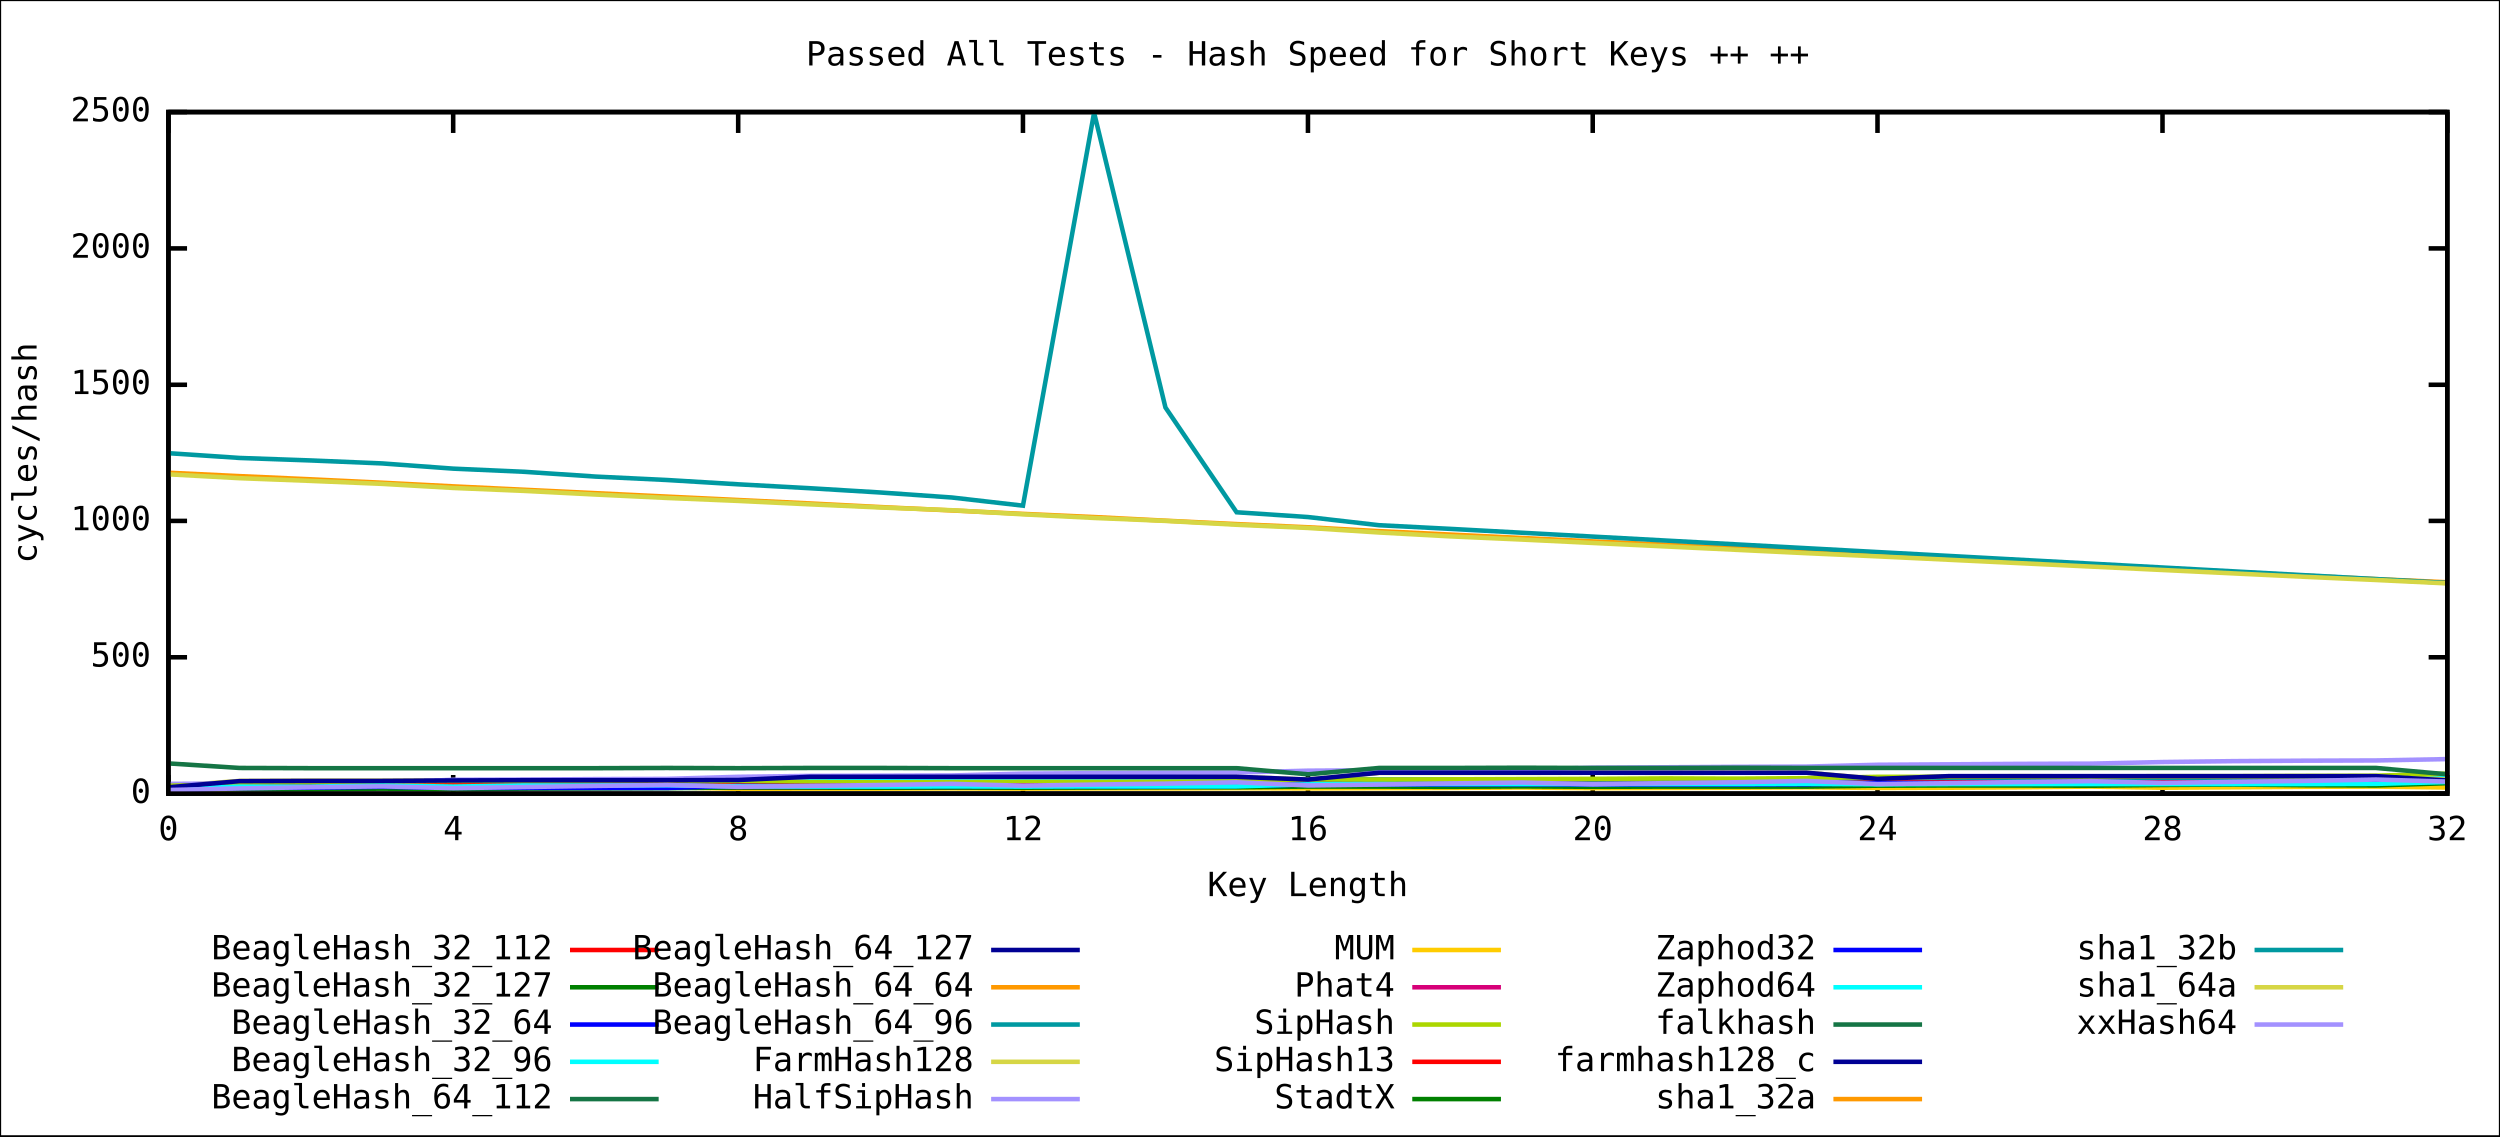
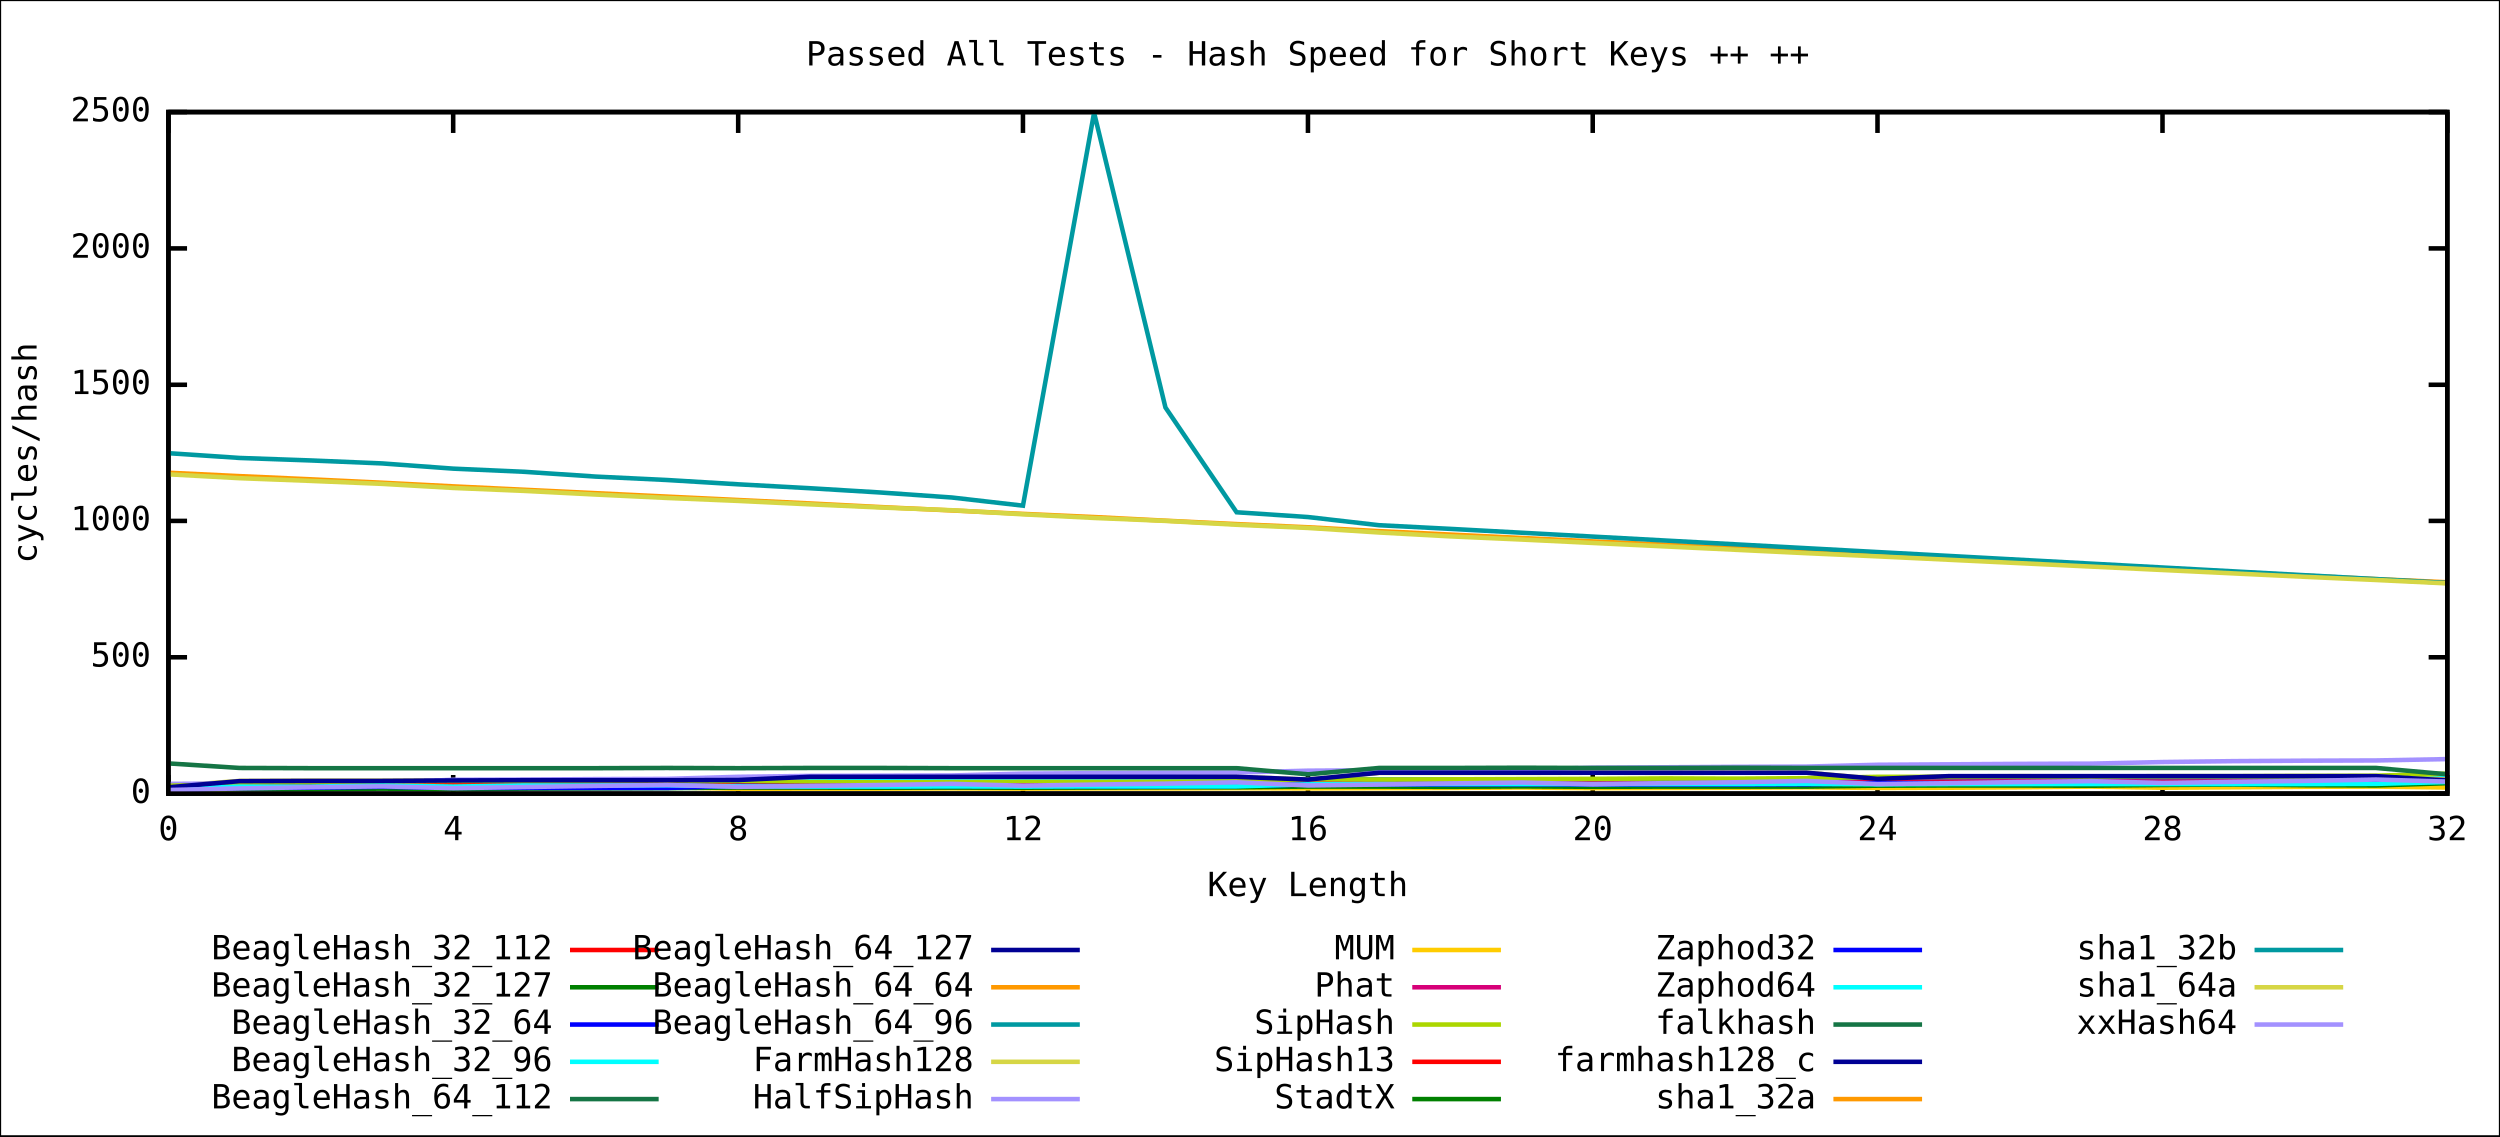
<svg xmlns="http://www.w3.org/2000/svg" xmlns:xlink="http://www.w3.org/1999/xlink" width="1100" height="500" viewBox="0 0 1100 500">
  <rect x="0" y="0" width="1100" height="500" fill="#ffffff" stroke="black" stroke-width="1" />
  <g id="gnuplot_canvas">
    <defs>
      <circle id="gpDot" r="0.5" stroke-width="0.5" />
      <path id="gpPt0" stroke-width="0.244" stroke="currentColor" d="M-1,0 h2 M0,-1 v2" />
      <path id="gpPt1" stroke-width="0.244" stroke="currentColor" d="M-1,-1 L1,1 M1,-1 L-1,1" />
      <path id="gpPt2" stroke-width="0.244" stroke="currentColor" d="M-1,0 L1,0 M0,-1 L0,1 M-1,-1 L1,1 M-1,1 L1,-1" />
      <rect id="gpPt3" stroke-width="0.244" stroke="currentColor" x="-1" y="-1" width="2" height="2" />
      <rect id="gpPt4" stroke-width="0.244" stroke="currentColor" fill="currentColor" x="-1" y="-1" width="2" height="2" />
      <circle id="gpPt5" stroke-width="0.244" stroke="currentColor" cx="0" cy="0" r="1" />
      <use xlink:href="#gpPt5" id="gpPt6" fill="currentColor" stroke="none" />
      <path id="gpPt7" stroke-width="0.244" stroke="currentColor" d="M0,-1.33 L-1.33,0.67 L1.33,0.67 z" />
      <use xlink:href="#gpPt7" id="gpPt8" fill="currentColor" stroke="none" />
      <use xlink:href="#gpPt7" id="gpPt9" stroke="currentColor" transform="rotate(180)" />
      <use xlink:href="#gpPt9" id="gpPt10" fill="currentColor" stroke="none" />
      <use xlink:href="#gpPt3" id="gpPt11" stroke="currentColor" transform="rotate(45)" />
      <use xlink:href="#gpPt11" id="gpPt12" fill="currentColor" stroke="none" />
    </defs>
    <g style="fill:none; color:white; stroke:currentColor; stroke-width:2.00; stroke-linecap:butt; stroke-linejoin:miter">
</g>
    <g style="fill:none; color:black; stroke:currentColor; stroke-width:2.00; stroke-linecap:butt; stroke-linejoin:miter">
      <path stroke="black" d="M74.1,349.2 L82.3,349.2 M1076.8,349.2 L1068.6,349.2  h0.01" />
      <g transform="translate(66.4,353.3)" style="stroke:none; fill:black; font-family:mono; font-size:11.00pt; text-anchor:end">
        <text> 0</text>
      </g>
      <path stroke="black" d="M74.1,289.2 L82.3,289.2 M1076.8,289.2 L1068.6,289.2  h0.01" />
      <g transform="translate(66.4,293.3)" style="stroke:none; fill:black; font-family:mono; font-size:11.00pt; text-anchor:end">
        <text> 500</text>
      </g>
      <path stroke="black" d="M74.1,229.2 L82.3,229.2 M1076.8,229.2 L1068.6,229.2  h0.01" />
      <g transform="translate(66.4,233.3)" style="stroke:none; fill:black; font-family:mono; font-size:11.00pt; text-anchor:end">
        <text> 1000</text>
      </g>
      <path stroke="black" d="M74.1,169.3 L82.3,169.3 M1076.8,169.3 L1068.6,169.3  h0.01" />
      <g transform="translate(66.4,173.4)" style="stroke:none; fill:black; font-family:mono; font-size:11.00pt; text-anchor:end">
        <text> 1500</text>
      </g>
      <path stroke="black" d="M74.1,109.3 L82.3,109.3 M1076.8,109.3 L1068.6,109.3  h0.01" />
      <g transform="translate(66.4,113.4)" style="stroke:none; fill:black; font-family:mono; font-size:11.00pt; text-anchor:end">
        <text> 2000</text>
      </g>
      <path stroke="black" d="M74.1,49.3 L82.3,49.3 M1076.8,49.3 L1068.6,49.3  h0.01" />
      <g transform="translate(66.4,53.4)" style="stroke:none; fill:black; font-family:mono; font-size:11.00pt; text-anchor:end">
        <text> 2500</text>
      </g>
      <path stroke="black" d="M74.1,349.2 L74.1,341.0 M74.1,49.3 L74.1,57.5  h0.01" />
      <g transform="translate(74.1,369.7)" style="stroke:none; fill:black; font-family:mono; font-size:11.00pt; text-anchor:middle">
        <text> 0</text>
      </g>
      <path stroke="black" d="M199.4,349.2 L199.4,341.0 M199.4,49.3 L199.4,57.5  h0.01" />
      <g transform="translate(199.4,369.7)" style="stroke:none; fill:black; font-family:mono; font-size:11.00pt; text-anchor:middle">
        <text> 4</text>
      </g>
      <path stroke="black" d="M324.8,349.2 L324.8,341.0 M324.8,49.3 L324.8,57.5  h0.01" />
      <g transform="translate(324.8,369.7)" style="stroke:none; fill:black; font-family:mono; font-size:11.00pt; text-anchor:middle">
        <text> 8</text>
      </g>
      <path stroke="black" d="M450.1,349.2 L450.1,341.0 M450.1,49.3 L450.1,57.5  h0.01" />
      <g transform="translate(450.1,369.7)" style="stroke:none; fill:black; font-family:mono; font-size:11.00pt; text-anchor:middle">
        <text> 12</text>
      </g>
      <path stroke="black" d="M575.5,349.2 L575.5,341.0 M575.5,49.3 L575.5,57.5  h0.01" />
      <g transform="translate(575.5,369.7)" style="stroke:none; fill:black; font-family:mono; font-size:11.00pt; text-anchor:middle">
        <text> 16</text>
      </g>
      <path stroke="black" d="M700.8,349.2 L700.8,341.0 M700.8,49.3 L700.8,57.5  h0.01" />
      <g transform="translate(700.8,369.7)" style="stroke:none; fill:black; font-family:mono; font-size:11.00pt; text-anchor:middle">
        <text> 20</text>
      </g>
      <path stroke="black" d="M826.1,349.2 L826.1,341.0 M826.1,49.3 L826.1,57.5  h0.01" />
      <g transform="translate(826.1,369.7)" style="stroke:none; fill:black; font-family:mono; font-size:11.00pt; text-anchor:middle">
        <text> 24</text>
      </g>
      <path stroke="black" d="M951.5,349.2 L951.5,341.0 M951.5,49.3 L951.5,57.5  h0.01" />
      <g transform="translate(951.5,369.7)" style="stroke:none; fill:black; font-family:mono; font-size:11.00pt; text-anchor:middle">
        <text> 28</text>
      </g>
      <path stroke="black" d="M1076.8,349.2 L1076.8,341.0 M1076.8,49.3 L1076.8,57.5  h0.01" />
      <g transform="translate(1076.8,369.7)" style="stroke:none; fill:black; font-family:mono; font-size:11.00pt; text-anchor:middle">
        <text> 32</text>
      </g>
      <path stroke="black" d="M74.1,49.3 L74.1,349.2 L1076.8,349.2 L1076.8,49.3 L74.1,49.3 Z  h0.01" />
      <g transform="translate(16.1,199.3) rotate(270)" style="stroke:none; fill:black; font-family:mono; font-size:11.00pt; text-anchor:middle">
        <text>cycles/hash</text>
      </g>
      <g transform="translate(575.4,394.3)" style="stroke:none; fill:black; font-family:mono; font-size:11.00pt; text-anchor:middle">
        <text>Key Length</text>
      </g>
      <g transform="translate(575.4,28.8)" style="stroke:none; fill:black; font-family:mono; font-size:11.00pt; text-anchor:middle">
        <text>Passed All Tests - Hash Speed for Short Keys <a href="Passed_All_Tests.medium.svg">++</a>
          <a href="Passed_All_Tests.long.svg">++</a>
        </text>
      </g>
    </g>
    <g id="BeagleHash_32_112">
      <g style="fill:none; color:red; stroke:currentColor; stroke-width:2.00; stroke-linecap:butt; stroke-linejoin:miter">
        <g visibility="visible">
          <g transform="translate(243.1,422.1)" style="stroke:none; fill:black; font-family:mono; font-size:11.00pt; text-anchor:end">
            <text>BeagleHash_32_112</text>
          </g>
          <path d="M250.8,418.0 L289.8,418.0  h0.01" />
        </g>
        <path d="M74.1,346.8 L105.4,345.2 L136.8,344.9 L168.1,344.8 L199.4,344.6 L230.8,344.6 L262.1,344.6 L293.4,344.6    L324.8,343.4 L356.1,343.4 L387.4,343.4 L418.8,343.5 L450.1,343.5 L481.4,343.4 L512.8,343.6 L544.1,343.5    L575.5,343.1 L606.8,343.1 L638.1,343.1 L669.5,343.2 L700.8,343.2 L732.1,343.2 L763.5,343.2 L794.8,343.1    L826.1,342.5 L857.5,342.4 L888.8,342.4 L920.1,342.4 L951.5,342.3 L982.8,342.4 L1014.1,342.4 L1045.5,342.4    L1076.8,342.1  h0.01" />
      </g>
    </g>
    <g id="BeagleHash_32_127">
      <g style="fill:none; color:green; stroke:currentColor; stroke-width:2.00; stroke-linecap:butt; stroke-linejoin:miter">
        <g visibility="visible">
          <g transform="translate(243.1,438.5)" style="stroke:none; fill:black; font-family:mono; font-size:11.00pt; text-anchor:end">
            <text>BeagleHash_32_127</text>
          </g>
          <path d="M250.8,434.4 L289.8,434.4  h0.01" />
        </g>
        <path d="M74.1,346.8 L105.4,345.3 L136.8,344.9 L168.1,344.8 L199.4,344.6 L230.8,344.6 L262.1,344.6 L293.4,344.6    L324.8,343.5 L356.1,343.4 L387.4,343.5 L418.8,343.5 L450.1,343.5 L481.4,343.5 L512.8,343.6 L544.1,343.6    L575.5,343.2 L606.8,343.1 L638.1,343.1 L669.5,343.2 L700.8,343.2 L732.1,343.1 L763.5,343.1 L794.8,343.2    L826.1,342.3 L857.5,342.4 L888.8,342.4 L920.1,342.5 L951.5,342.4 L982.8,342.4 L1014.1,342.4 L1045.5,342.5    L1076.8,342.1  h0.01" />
      </g>
    </g>
    <g id="BeagleHash_32_64">
      <g style="fill:none; color:blue; stroke:currentColor; stroke-width:2.00; stroke-linecap:butt; stroke-linejoin:miter">
        <g visibility="visible">
          <g transform="translate(243.1,454.9)" style="stroke:none; fill:black; font-family:mono; font-size:11.00pt; text-anchor:end">
            <text>BeagleHash_32_64</text>
          </g>
          <path d="M250.8,450.8 L289.8,450.8  h0.01" />
        </g>
        <path d="M74.1,346.8 L105.4,345.3 L136.8,344.9 L168.1,344.8 L199.4,344.6 L230.8,344.6 L262.1,344.6 L293.4,344.6    L324.8,343.5 L356.1,343.4 L387.4,343.5 L418.8,343.5 L450.1,343.5 L481.4,343.5 L512.8,343.5 L544.1,343.6    L575.5,343.2 L606.8,343.1 L638.1,343.2 L669.5,343.2 L700.8,343.2 L732.1,343.2 L763.5,343.2 L794.8,343.2    L826.1,342.5 L857.5,342.4 L888.8,342.4 L920.1,342.5 L951.5,342.4 L982.8,342.5 L1014.1,342.4 L1045.5,342.5    L1076.8,342.1  h0.01" />
      </g>
    </g>
    <g id="BeagleHash_32_96">
      <g style="fill:none; color:cyan; stroke:currentColor; stroke-width:2.00; stroke-linecap:butt; stroke-linejoin:miter">
        <g visibility="visible">
          <g transform="translate(243.1,471.3)" style="stroke:none; fill:black; font-family:mono; font-size:11.00pt; text-anchor:end">
            <text>BeagleHash_32_96</text>
          </g>
          <path d="M250.8,467.2 L289.8,467.2  h0.01" />
        </g>
        <path d="M74.1,346.8 L105.4,345.4 L136.8,344.9 L168.1,344.8 L199.4,344.6 L230.8,344.6 L262.1,344.6 L293.4,344.6    L324.8,343.5 L356.1,343.4 L387.4,343.4 L418.8,343.5 L450.1,343.5 L481.4,343.5 L512.8,343.5 L544.1,343.6    L575.5,343.2 L606.8,343.1 L638.1,343.1 L669.5,343.2 L700.8,343.2 L732.1,343.2 L763.5,343.2 L794.8,343.2    L826.1,342.4 L857.5,342.4 L888.8,342.4 L920.1,342.4 L951.5,342.4 L982.8,342.5 L1014.1,342.4 L1045.5,342.5    L1076.8,342.1  h0.01" />
      </g>
    </g>
    <g id="BeagleHash_64_112">
      <g style="fill:none; color:#157545; stroke:currentColor; stroke-width:2.00; stroke-linecap:butt; stroke-linejoin:miter">
        <g visibility="visible">
          <g transform="translate(243.1,487.7)" style="stroke:none; fill:black; font-family:mono; font-size:11.00pt; text-anchor:end">
            <text>BeagleHash_64_112</text>
          </g>
          <path d="M250.8,483.6 L289.8,483.6  h0.01" />
        </g>
        <path d="M74.1,346.9 L105.4,345.4 L136.8,345.0 L168.1,344.9 L199.4,344.8 L230.8,344.6 L262.1,344.4 L293.4,344.3    L324.8,344.7 L356.1,344.7 L387.4,344.6 L418.8,344.7 L450.1,344.6 L481.4,344.6 L512.8,344.6 L544.1,344.6    L575.5,344.4 L606.8,344.4 L638.1,344.5 L669.5,344.5 L700.8,344.4 L732.1,344.5 L763.5,344.4 L794.8,344.4    L826.1,343.7 L857.5,343.7 L888.8,343.7 L920.1,343.7 L951.5,343.6 L982.8,343.6 L1014.1,343.7 L1045.5,343.7    L1076.8,343.4  h0.01" />
      </g>
    </g>
    <g id="BeagleHash_64_127">
      <g style="fill:none; color:#000094; stroke:currentColor; stroke-width:2.00; stroke-linecap:butt; stroke-linejoin:miter">
        <g visibility="visible">
          <g transform="translate(428.4,422.1)" style="stroke:none; fill:black; font-family:mono; font-size:11.00pt; text-anchor:end">
            <text>BeagleHash_64_127</text>
          </g>
          <path d="M436.1,418.0 L475.1,418.0  h0.01" />
        </g>
        <path d="M74.1,346.9 L105.4,345.4 L136.8,345.0 L168.1,344.9 L199.4,344.8 L230.8,344.6 L262.1,344.4 L293.4,344.4    L324.8,344.7 L356.1,344.8 L387.4,344.7 L418.8,344.7 L450.1,344.8 L481.4,344.8 L512.8,344.8 L544.1,344.8    L575.5,344.5 L606.8,344.5 L638.1,344.5 L669.5,344.5 L700.8,344.4 L732.1,344.5 L763.5,344.4 L794.8,344.4    L826.1,343.7 L857.5,343.6 L888.8,343.6 L920.1,343.7 L951.5,343.6 L982.8,343.6 L1014.1,343.6 L1045.5,343.7    L1076.8,343.4  h0.01" />
      </g>
    </g>
    <g id="BeagleHash_64_64">
      <g style="fill:none; color:#FF9900; stroke:currentColor; stroke-width:2.00; stroke-linecap:butt; stroke-linejoin:miter">
        <g visibility="visible">
          <g transform="translate(428.4,438.5)" style="stroke:none; fill:black; font-family:mono; font-size:11.00pt; text-anchor:end">
            <text>BeagleHash_64_64</text>
          </g>
          <path d="M436.1,434.4 L475.1,434.4  h0.01" />
        </g>
        <path d="M74.1,346.9 L105.4,345.3 L136.8,345.0 L168.1,344.9 L199.4,344.8 L230.8,344.6 L262.1,344.4 L293.4,344.4    L324.8,344.8 L356.1,344.8 L387.4,344.7 L418.8,344.8 L450.1,344.8 L481.4,344.8 L512.8,344.7 L544.1,344.8    L575.5,344.5 L606.8,344.5 L638.1,344.5 L669.5,344.5 L700.8,344.4 L732.1,344.5 L763.5,344.4 L794.8,344.4    L826.1,343.7 L857.5,343.7 L888.8,343.6 L920.1,343.7 L951.5,343.7 L982.8,343.7 L1014.1,343.7 L1045.5,343.7    L1076.8,343.4  h0.01" />
      </g>
    </g>
    <g id="BeagleHash_64_96">
      <g style="fill:none; color:#0099A1; stroke:currentColor; stroke-width:2.00; stroke-linecap:butt; stroke-linejoin:miter">
        <g visibility="visible">
          <g transform="translate(428.4,454.9)" style="stroke:none; fill:black; font-family:mono; font-size:11.00pt; text-anchor:end">
            <text>BeagleHash_64_96</text>
          </g>
          <path d="M436.1,450.8 L475.1,450.8  h0.01" />
        </g>
        <path d="M74.1,346.9 L105.4,345.4 L136.8,345.0 L168.1,344.9 L199.4,344.8 L230.8,344.6 L262.1,344.4 L293.4,344.4    L324.8,344.8 L356.1,344.8 L387.4,344.8 L418.8,344.8 L450.1,344.8 L481.4,344.7 L512.8,344.8 L544.1,344.8    L575.5,344.4 L606.8,344.5 L638.1,344.5 L669.5,344.5 L700.8,344.4 L732.1,344.5 L763.5,344.3 L794.8,344.4    L826.1,343.7 L857.5,343.7 L888.8,343.7 L920.1,343.7 L951.5,343.6 L982.8,343.7 L1014.1,343.7 L1045.5,343.6    L1076.8,343.4  h0.01" />
      </g>
    </g>
    <g id="FarmHash128">
      <g style="fill:none; color:#D6D645; stroke:currentColor; stroke-width:2.00; stroke-linecap:butt; stroke-linejoin:miter">
        <g visibility="visible">
          <g transform="translate(428.4,471.3)" style="stroke:none; fill:black; font-family:mono; font-size:11.00pt; text-anchor:end">
            <text>FarmHash128</text>
          </g>
          <path d="M436.1,467.2 L475.1,467.2  h0.01" />
        </g>
        <path d="M74.1,346.0 L105.4,343.6 L136.8,343.5 L168.1,343.5 L199.4,343.4 L230.8,343.3 L262.1,343.3 L293.4,343.3    L324.8,343.2 L356.1,341.8 L387.4,341.7 L418.8,341.8 L450.1,341.7 L481.4,341.8 L512.8,341.7 L544.1,341.8    L575.5,343.0 L606.8,340.1 L638.1,340.1 L669.5,340.1 L700.8,340.0 L732.1,340.1 L763.5,340.0 L794.8,340.0    L826.1,342.7 L857.5,341.6 L888.8,341.5 L920.1,341.6 L951.5,341.6 L982.8,341.6 L1014.1,341.6 L1045.5,341.6    L1076.8,343.0  h0.01" />
      </g>
    </g>
    <g id="HalfSipHash">
      <g style="fill:none; color:#A391FF; stroke:currentColor; stroke-width:2.00; stroke-linecap:butt; stroke-linejoin:miter">
        <g visibility="visible">
          <g transform="translate(428.4,487.7)" style="stroke:none; fill:black; font-family:mono; font-size:11.00pt; text-anchor:end">
            <text>HalfSipHash</text>
          </g>
          <path d="M436.1,483.6 L475.1,483.6  h0.01" />
        </g>
        <path d="M74.1,344.9 L105.4,344.7 L136.8,344.4 L168.1,344.4 L199.4,343.1 L230.8,343.0 L262.1,342.8 L293.4,342.7    L324.8,341.8 L356.1,341.4 L387.4,341.3 L418.8,341.2 L450.1,340.4 L481.4,340.2 L512.8,340.0 L544.1,339.9    L575.5,339.1 L606.8,338.9 L638.1,338.8 L669.5,338.6 L700.8,337.8 L732.1,337.6 L763.5,337.4 L794.8,337.3    L826.1,336.5 L857.5,336.3 L888.8,336.1 L920.1,336.0 L951.5,335.3 L982.8,334.9 L1014.1,334.7 L1045.5,334.6    L1076.8,334.0  h0.01" />
      </g>
    </g>
    <g id="MUM">
      <g style="fill:none; color:#FFCC00; stroke:currentColor; stroke-width:2.00; stroke-linecap:butt; stroke-linejoin:miter">
        <g visibility="visible">
          <g transform="translate(613.7,422.1)" style="stroke:none; fill:black; font-family:mono; font-size:11.00pt; text-anchor:end">
            <text>MUM</text>
          </g>
          <path d="M621.4,418.0 L660.4,418.0  h0.01" />
        </g>
        <path d="M74.1,347.9 L105.4,347.1 L136.8,346.6 L168.1,346.6 L199.4,347.2 L230.8,346.7 L262.1,346.6 L293.4,346.4    L324.8,347.1 L356.1,347.0 L387.4,347.0 L418.8,346.9 L450.1,347.0 L481.4,346.9 L512.8,346.9 L544.1,346.8    L575.5,346.9 L606.8,346.8 L638.1,346.7 L669.5,346.5 L700.8,346.8 L732.1,346.7 L763.5,346.6 L794.8,346.4    L826.1,346.7 L857.5,346.6 L888.8,346.4 L920.1,346.1 L951.5,346.6 L982.8,346.4 L1014.1,346.2 L1045.5,346.1    L1076.8,346.5  h0.01" />
      </g>
    </g>
-     <g id="Phat4">
+     <g id="Phat">
      <g style="fill:none; color:#D60078; stroke:currentColor; stroke-width:2.00; stroke-linecap:butt; stroke-linejoin:miter">
        <g visibility="visible">
          <g transform="translate(613.7,438.5)" style="stroke:none; fill:black; font-family:mono; font-size:11.00pt; text-anchor:end">
-             <text>Phat4</text>
+             <text>Phat</text>
          </g>
          <path d="M621.4,434.4 L660.4,434.4  h0.01" />
        </g>
-         <path d="M74.1,347.5 L105.4,347.0 L136.8,346.8 L168.1,346.7 L199.4,346.7 L230.8,346.6 L262.1,346.6 L293.4,346.6    L324.8,346.6 L356.1,346.5 L387.4,346.6 L418.8,346.5 L450.1,346.4 L481.4,345.5 L512.8,345.3 L544.1,345.3    L575.5,345.0 L606.8,345.0 L638.1,344.8 L669.5,344.7 L700.8,345.0 L732.1,345.0 L763.5,344.9 L794.8,344.7    L826.1,344.4 L857.5,344.3 L888.8,344.2 L920.1,344.1 L951.5,344.3 L982.8,344.2 L1014.1,344.2 L1045.5,344.1    L1076.8,343.4  h0.01" />
+         <path d="M74.1,347.3 L105.4,346.9 L136.8,346.7 L168.1,346.6 L199.4,346.4 L230.8,346.5 L262.1,346.4 L293.4,346.4    L324.8,346.3 L356.1,346.3 L387.4,346.3 L418.8,346.3 L450.1,346.3 L481.4,345.2 L512.8,345.1 L544.1,345.0    L575.5,344.6 L606.8,344.6 L638.1,344.5 L669.5,344.5 L700.8,344.6 L732.1,344.6 L763.5,344.5 L794.8,344.4    L826.1,344.0 L857.5,343.9 L888.8,343.8 L920.1,343.7 L951.5,343.9 L982.8,343.8 L1014.1,343.8 L1045.5,343.7    L1076.8,343.2  h0.01" />
      </g>
    </g>
    <g id="SipHash">
      <g style="fill:none; color:#ABD600; stroke:currentColor; stroke-width:2.00; stroke-linecap:butt; stroke-linejoin:miter">
        <g visibility="visible">
          <g transform="translate(613.7,454.9)" style="stroke:none; fill:black; font-family:mono; font-size:11.00pt; text-anchor:end">
            <text>SipHash</text>
          </g>
          <path d="M621.4,450.8 L660.4,450.8  h0.01" />
        </g>
        <path d="M74.1,345.7 L105.4,345.2 L136.8,344.8 L168.1,344.6 L199.4,344.5 L230.8,344.4 L262.1,344.2 L293.4,344.2    L324.8,344.2 L356.1,344.1 L387.4,344.2 L418.8,344.1 L450.1,344.0 L481.4,344.0 L512.8,343.9 L544.1,343.8    L575.5,342.9 L606.8,343.0 L638.1,342.9 L669.5,342.8 L700.8,342.7 L732.1,342.5 L763.5,342.6 L794.8,342.4    L826.1,341.8 L857.5,341.8 L888.8,341.7 L920.1,341.7 L951.5,341.5 L982.8,341.5 L1014.1,341.4 L1045.5,341.3    L1076.8,340.4  h0.01" />
      </g>
    </g>
    <g id="SipHash13">
      <g style="fill:none; color:red; stroke:currentColor; stroke-width:2.00; stroke-linecap:butt; stroke-linejoin:miter">
        <g visibility="visible">
          <g transform="translate(613.7,471.3)" style="stroke:none; fill:black; font-family:mono; font-size:11.00pt; text-anchor:end">
            <text>SipHash13</text>
          </g>
          <path d="M621.4,467.2 L660.4,467.2  h0.01" />
        </g>
        <path d="M74.1,346.8 L105.4,346.3 L136.8,346.0 L168.1,345.8 L199.4,345.6 L230.8,345.6 L262.1,345.5 L293.4,345.4    L324.8,345.7 L356.1,345.8 L387.4,345.7 L418.8,345.7 L450.1,345.6 L481.4,345.6 L512.8,345.5 L544.1,345.5    L575.5,345.2 L606.8,345.1 L638.1,345.1 L669.5,345.0 L700.8,345.0 L732.1,344.9 L763.5,344.8 L794.8,344.8    L826.1,344.4 L857.5,344.4 L888.8,344.4 L920.1,344.4 L951.5,344.4 L982.8,344.3 L1014.1,344.2 L1045.5,344.1    L1076.8,343.8  h0.01" />
      </g>
    </g>
    <g id="StadtX">
      <g style="fill:none; color:green; stroke:currentColor; stroke-width:2.00; stroke-linecap:butt; stroke-linejoin:miter">
        <g visibility="visible">
          <g transform="translate(613.7,487.7)" style="stroke:none; fill:black; font-family:mono; font-size:11.00pt; text-anchor:end">
            <text>StadtX</text>
          </g>
          <path d="M621.4,483.6 L660.4,483.6  h0.01" />
        </g>
        <path d="M74.1,347.3 L105.4,347.2 L136.8,347.3 L168.1,347.0 L199.4,347.3 L230.8,347.0 L262.1,346.9 L293.4,346.8    L324.8,346.5 L356.1,346.5 L387.4,346.6 L418.8,346.5 L450.1,346.6 L481.4,346.5 L512.8,346.4 L544.1,346.4    L575.5,346.1 L606.8,346.1 L638.1,346.2 L669.5,346.0 L700.8,346.2 L732.1,346.1 L763.5,346.1 L794.8,346.1    L826.1,345.7 L857.5,345.6 L888.8,345.6 L920.1,345.7 L951.5,345.4 L982.8,345.2 L1014.1,345.5 L1045.5,345.6    L1076.8,344.6  h0.01" />
      </g>
    </g>
    <g id="Zaphod32">
      <g style="fill:none; color:blue; stroke:currentColor; stroke-width:2.00; stroke-linecap:butt; stroke-linejoin:miter">
        <g visibility="visible">
          <g transform="translate(799.0,422.1)" style="stroke:none; fill:black; font-family:mono; font-size:11.00pt; text-anchor:end">
            <text>Zaphod32</text>
          </g>
          <path d="M806.7,418.0 L845.7,418.0  h0.01" />
        </g>
        <path d="M74.1,347.8 L105.4,346.7 L136.8,346.6 L168.1,346.2 L199.4,346.7 L230.8,346.7 L262.1,346.7 L293.4,346.7    L324.8,345.8 L356.1,345.9 L387.4,345.9 L418.8,345.8 L450.1,345.9 L481.4,345.9 L512.8,346.0 L544.1,345.8    L575.5,345.2 L606.8,345.2 L638.1,345.2 L669.5,345.1 L700.8,345.2 L732.1,345.2 L763.5,345.2 L794.8,345.1    L826.1,344.6 L857.5,344.6 L888.8,344.6 L920.1,344.5 L951.5,344.6 L982.8,344.6 L1014.1,344.6 L1045.5,344.5    L1076.8,343.8  h0.01" />
      </g>
    </g>
    <g id="Zaphod64">
      <g style="fill:none; color:cyan; stroke:currentColor; stroke-width:2.00; stroke-linecap:butt; stroke-linejoin:miter">
        <g visibility="visible">
          <g transform="translate(799.0,438.5)" style="stroke:none; fill:black; font-family:mono; font-size:11.00pt; text-anchor:end">
            <text>Zaphod64</text>
          </g>
          <path d="M806.7,434.4 L845.7,434.4  h0.01" />
        </g>
        <path d="M74.1,347.0 L105.4,346.1 L136.8,346.1 L168.1,345.6 L199.4,346.1 L230.8,345.6 L262.1,345.6 L293.4,345.5    L324.8,346.0 L356.1,346.1 L387.4,346.1 L418.8,346.0 L450.1,346.1 L481.4,346.0 L512.8,346.0 L544.1,346.0    L575.5,345.1 L606.8,345.0 L638.1,345.0 L669.5,345.0 L700.8,345.0 L732.1,345.0 L763.5,345.0 L794.8,344.9    L826.1,345.1 L857.5,345.0 L888.8,345.0 L920.1,345.0 L951.5,345.0 L982.8,345.0 L1014.1,345.0 L1045.5,344.9    L1076.8,344.1  h0.01" />
      </g>
    </g>
    <g id="falkhash">
      <g style="fill:none; color:#157545; stroke:currentColor; stroke-width:2.00; stroke-linecap:butt; stroke-linejoin:miter">
        <g visibility="visible">
          <g transform="translate(799.0,454.9)" style="stroke:none; fill:black; font-family:mono; font-size:11.00pt; text-anchor:end">
            <text>falkhash</text>
          </g>
          <path d="M806.7,450.8 L845.7,450.8  h0.01" />
        </g>
        <path d="M74.1,335.9 L105.4,337.9 L136.8,338.0 L168.1,338.0 L199.4,338.0 L230.8,338.0 L262.1,338.0 L293.4,337.9    L324.8,338.0 L356.1,337.9 L387.4,337.9 L418.8,338.0 L450.1,338.0 L481.4,338.0 L512.8,338.0 L544.1,338.0    L575.5,340.7 L606.8,337.9 L638.1,337.9 L669.5,337.8 L700.8,337.9 L732.1,337.9 L763.5,337.8 L794.8,337.9    L826.1,337.9 L857.5,337.9 L888.8,337.9 L920.1,337.9 L951.5,337.9 L982.8,337.9 L1014.1,337.9 L1045.5,337.9    L1076.8,340.7  h0.01" />
      </g>
    </g>
    <g id="farmhash128_c">
      <g style="fill:none; color:#000094; stroke:currentColor; stroke-width:2.00; stroke-linecap:butt; stroke-linejoin:miter">
        <g visibility="visible">
          <g transform="translate(799.0,471.3)" style="stroke:none; fill:black; font-family:mono; font-size:11.00pt; text-anchor:end">
            <text>farmhash128_c</text>
          </g>
          <path d="M806.7,467.2 L845.7,467.2  h0.01" />
        </g>
        <path d="M74.1,346.4 L105.4,343.7 L136.8,343.6 L168.1,343.6 L199.4,343.4 L230.8,343.3 L262.1,343.3 L293.4,343.3    L324.8,343.2 L356.1,341.8 L387.4,341.8 L418.8,341.8 L450.1,341.8 L481.4,341.8 L512.8,341.8 L544.1,341.8    L575.5,343.0 L606.8,340.0 L638.1,340.0 L669.5,340.0 L700.8,340.0 L732.1,340.0 L763.5,340.0 L794.8,340.0    L826.1,342.7 L857.5,341.5 L888.8,341.5 L920.1,341.5 L951.5,341.5 L982.8,341.5 L1014.1,341.5 L1045.5,341.5    L1076.8,343.4  h0.01" />
      </g>
    </g>
    <g id="sha1_32a">
      <g style="fill:none; color:#FF9900; stroke:currentColor; stroke-width:2.00; stroke-linecap:butt; stroke-linejoin:miter">
        <g visibility="visible">
          <g transform="translate(799.0,487.7)" style="stroke:none; fill:black; font-family:mono; font-size:11.00pt; text-anchor:end">
            <text>sha1_32a</text>
          </g>
          <path d="M806.7,483.6 L845.7,483.6  h0.01" />
        </g>
        <path d="M74.1,208.0 L105.4,209.5 L136.8,210.9 L168.1,212.4 L199.4,214.0 L230.8,215.5 L262.1,217.0 L293.4,218.5    L324.8,220.0 L356.1,221.5 L387.4,223.1 L418.8,224.6 L450.1,226.1 L481.4,227.5 L512.8,229.1 L544.1,230.6    L575.5,232.0 L606.8,233.7 L638.1,235.2 L669.5,236.7 L700.8,238.2 L732.1,239.6 L763.5,241.2 L794.8,242.7    L826.1,244.3 L857.5,245.8 L888.8,247.3 L920.1,248.7 L951.5,250.3 L982.8,251.7 L1014.1,253.3 L1045.5,254.8    L1076.8,256.2  h0.01" />
      </g>
    </g>
    <g id="sha1_32b">
      <g style="fill:none; color:#0099A1; stroke:currentColor; stroke-width:2.00; stroke-linecap:butt; stroke-linejoin:miter">
        <g visibility="visible">
          <g transform="translate(984.3,422.1)" style="stroke:none; fill:black; font-family:mono; font-size:11.00pt; text-anchor:end">
            <text>sha1_32b</text>
          </g>
          <path d="M992.0,418.0 L1031.0,418.0  h0.01" />
        </g>
        <path d="M74.1,199.4 L105.4,201.5 L136.8,202.6 L168.1,203.9 L199.4,206.2 L230.8,207.6 L262.1,209.7 L293.4,211.2    L324.8,213.1 L356.1,214.8 L387.4,216.7 L418.8,218.9 L450.1,222.5 L481.4,49.6 L512.8,179.3 L544.1,225.4    L575.5,227.5 L606.8,231.1 L638.1,232.7 L669.5,234.4 L700.8,236.1 L732.1,237.8 L763.5,239.5 L794.8,241.2    L826.1,242.9 L857.5,244.6 L888.8,246.3 L920.1,248.0 L951.5,249.7 L982.8,251.4 L1014.1,253.1 L1045.5,254.8    L1076.8,256.5  h0.01" />
      </g>
    </g>
    <g id="sha1_64a">
      <g style="fill:none; color:#D6D645; stroke:currentColor; stroke-width:2.00; stroke-linecap:butt; stroke-linejoin:miter">
        <g visibility="visible">
          <g transform="translate(984.3,438.5)" style="stroke:none; fill:black; font-family:mono; font-size:11.00pt; text-anchor:end">
            <text>sha1_64a</text>
          </g>
          <path d="M992.0,434.4 L1031.0,434.4  h0.01" />
        </g>
        <path d="M74.1,208.7 L105.4,210.4 L136.8,211.6 L168.1,212.9 L199.4,214.7 L230.8,216.0 L262.1,217.6 L293.4,219.1    L324.8,220.4 L356.1,221.9 L387.4,223.3 L418.8,224.5 L450.1,226.3 L481.4,227.9 L512.8,229.2 L544.1,230.9    L575.5,232.3 L606.8,234.3 L638.1,236.0 L669.5,237.4 L700.8,238.9 L732.1,240.4 L763.5,241.9 L794.8,243.4    L826.1,244.8 L857.5,246.3 L888.8,247.8 L920.1,249.3 L951.5,250.8 L982.8,252.3 L1014.1,253.8 L1045.5,255.2    L1076.8,256.7  h0.01" />
      </g>
    </g>
    <g id="xxHash64">
      <g style="fill:none; color:#A391FF; stroke:currentColor; stroke-width:2.00; stroke-linecap:butt; stroke-linejoin:miter">
        <g visibility="visible">
          <g transform="translate(984.3,454.9)" style="stroke:none; fill:black; font-family:mono; font-size:11.00pt; text-anchor:end">
            <text>xxHash64</text>
          </g>
          <path d="M992.0,450.8 L1031.0,450.8  h0.01" />
        </g>
        <path d="M74.1,347.6 L105.4,346.9 L136.8,346.4 L168.1,346.0 L199.4,346.8 L230.8,346.3 L262.1,345.8 L293.4,345.4    L324.8,346.2 L356.1,345.8 L387.4,345.4 L418.8,344.9 L450.1,345.7 L481.4,345.2 L512.8,344.8 L544.1,344.2    L575.5,345.6 L606.8,345.2 L638.1,344.7 L669.5,344.3 L700.8,345.1 L732.1,344.6 L763.5,344.2 L794.8,343.6    L826.1,345.0 L857.5,344.6 L888.8,344.1 L920.1,343.7 L951.5,344.5 L982.8,344.0 L1014.1,343.6 L1045.5,343.0    L1076.8,343.9  h0.01" />
      </g>
    </g>
    <g style="fill:none; color:black; stroke:currentColor; stroke-width:2.00; stroke-linecap:butt; stroke-linejoin:miter">
      <path stroke="black" d="M74.1,49.3 L74.1,349.2 L1076.8,349.2 L1076.8,49.3 L74.1,49.3 Z  h0.01" />
    </g>
  </g>
  <text id="coord_text" text-anchor="start" pointer-events="none" font-size="12" font-family="Arial" visibility="hidden"> </text>
</svg>
